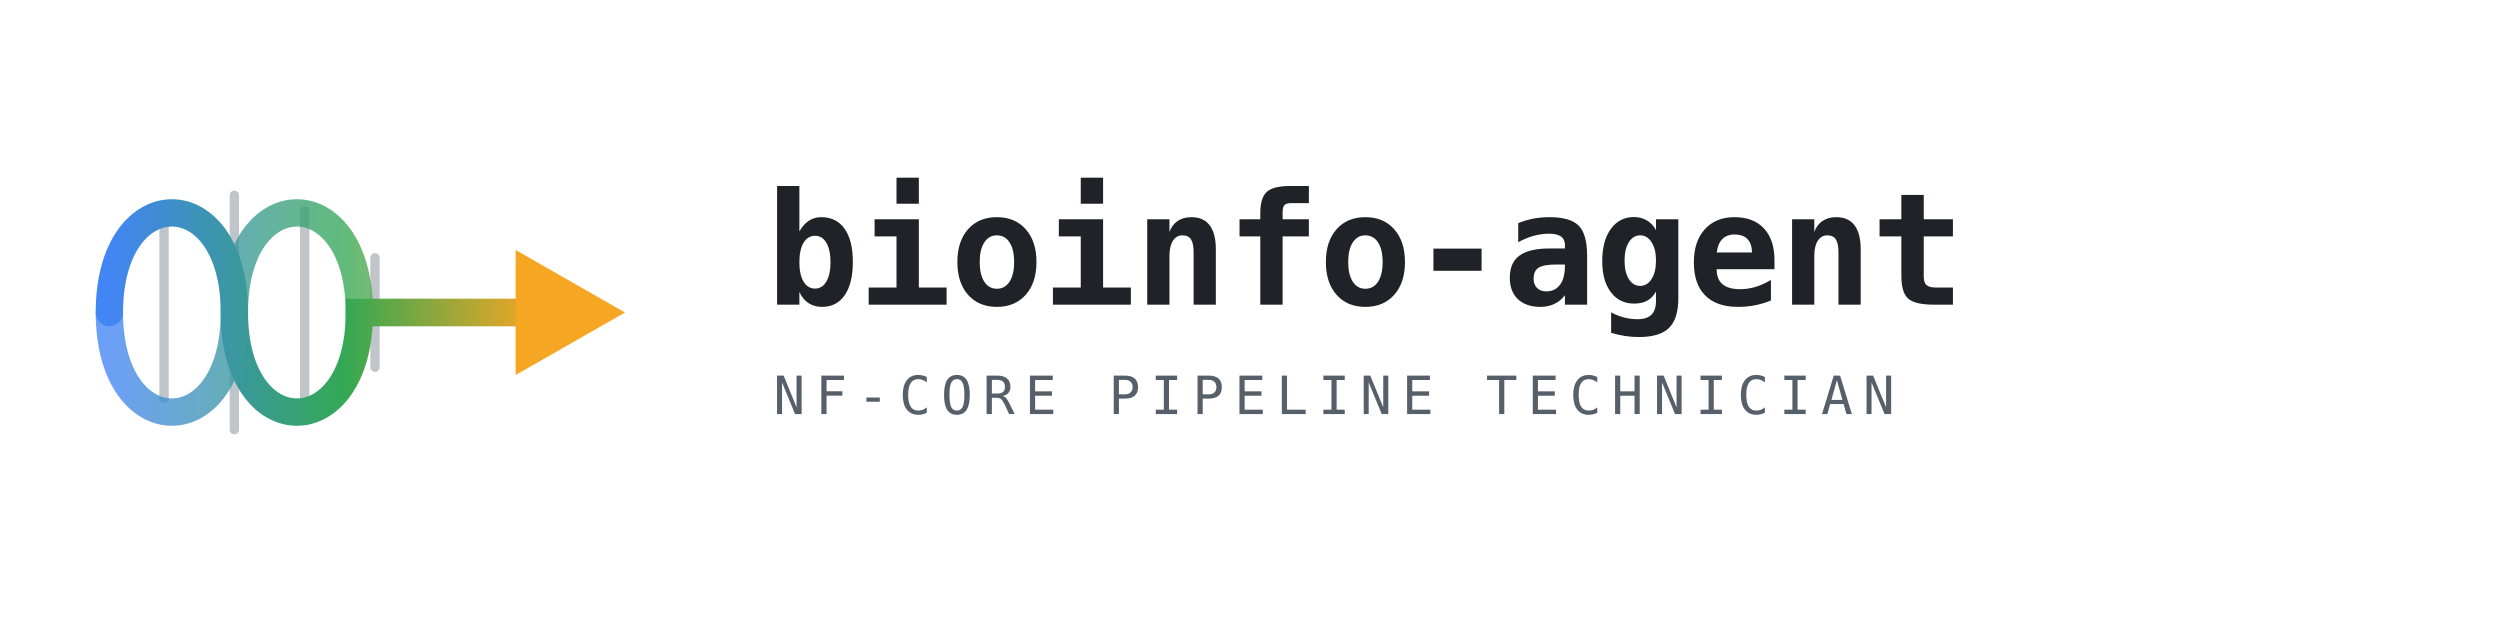
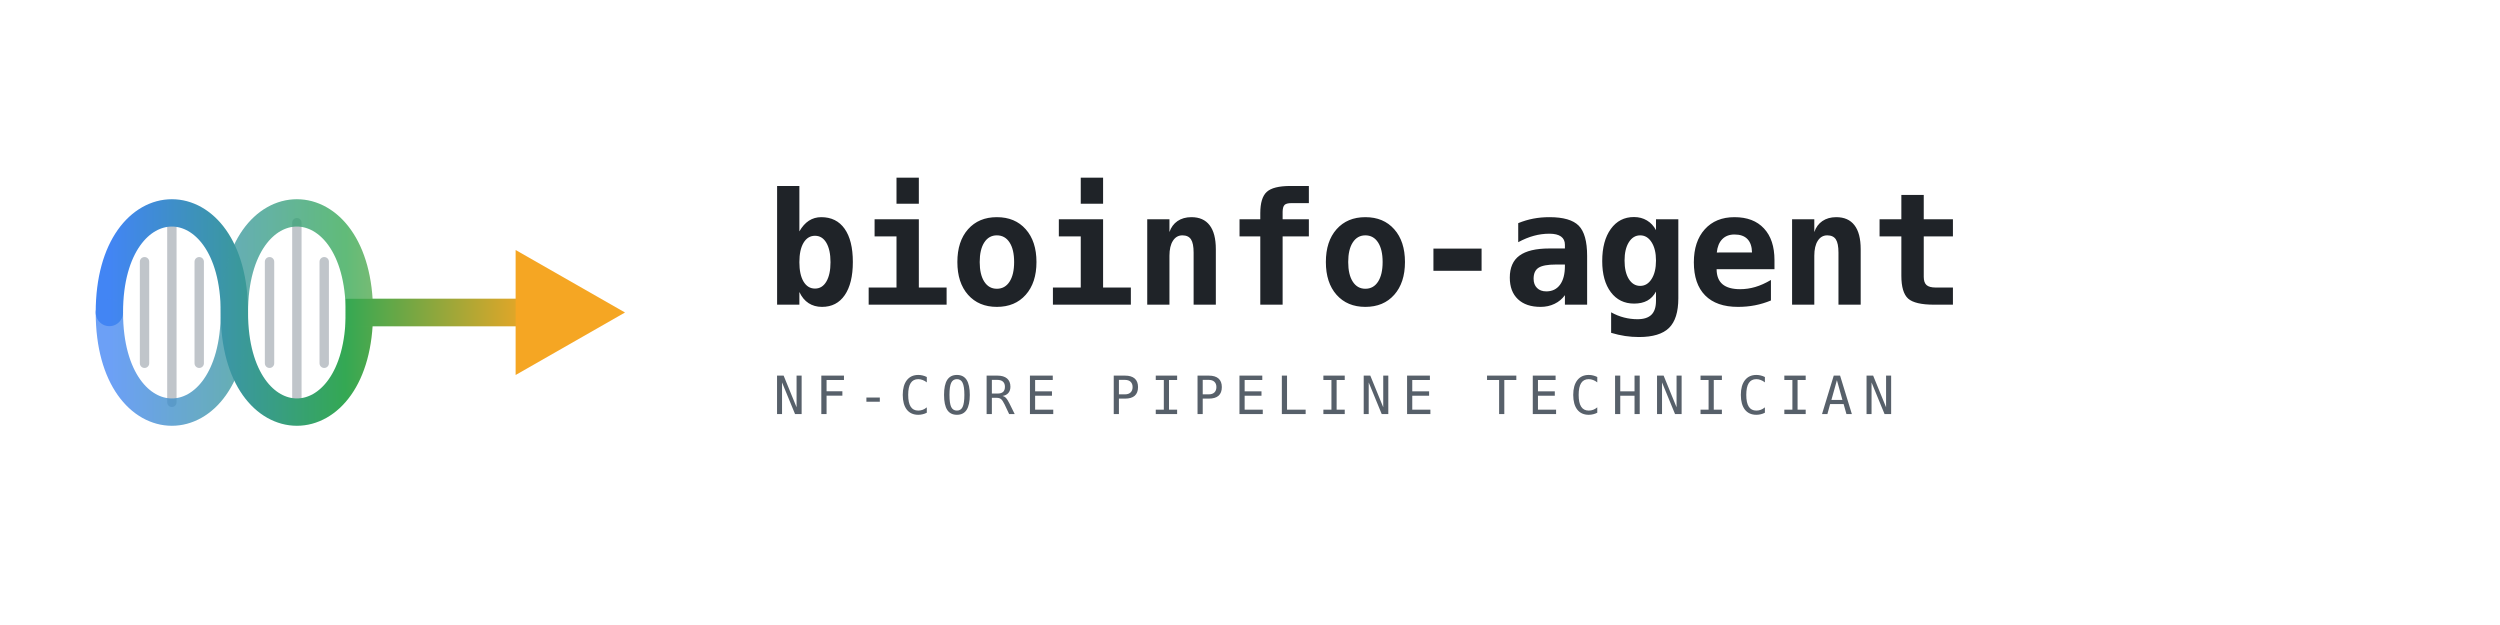
<svg xmlns="http://www.w3.org/2000/svg" viewBox="0 0 640 160" width="640" height="160" role="img" aria-label="bioinfo-agent">
  <defs>
    <linearGradient id="strand" x1="0" y1="0" x2="1" y2="0">
      <stop offset="0%" stop-color="#4285f4" />
      <stop offset="55%" stop-color="#34a853" />
      <stop offset="100%" stop-color="#f5a623" />
    </linearGradient>
    <style>
      .lbl   { font-family: ui-monospace, "SF Mono", "JetBrains Mono", Menlo, Consolas, monospace; }
      .name  { font-size: 40px; font-weight: 700; fill: #1f2328; letter-spacing: -0.5px; }
      .tag   { font-size: 13.5px; fill: #57606a; letter-spacing: 2.6px; }
      .rung  { stroke: #8c959f; stroke-width: 2.4; stroke-linecap: round; opacity: .55; }
      @media (prefers-color-scheme: dark) {
        .name { fill: #e6edf3; }
        .tag  { fill: #8b949e; }
        .rung { stroke: #6e7681; opacity: .7; }
      }
    </style>
  </defs>
  <g transform="translate(20,20)">
    <g class="rung">
-       <line x1="22" y1="38" x2="22" y2="82" />
-       <line x1="40" y1="30" x2="40" y2="90" />
-       <line x1="58" y1="34" x2="58" y2="86" />
-       <line x1="76" y1="46" x2="76" y2="74" />
+       <line x1="17" y1="47" x2="17" y2="73" />
+       <line x1="24" y1="37" x2="24" y2="83" />
+       <line x1="31" y1="47" x2="31" y2="73" />
+       <line x1="49" y1="47" x2="49" y2="73" />
+       <line x1="56" y1="37" x2="56" y2="83" />
+       <line x1="63" y1="47" x2="63" y2="73" />
    </g>
    <path d="M8 60 C 8 26, 40 26, 40 60 C 40 94, 72 94, 72 60 L 118 60" fill="none" stroke="url(#strand)" stroke-width="7" stroke-linecap="round" />
    <path d="M8 60 C 8 94, 40 94, 40 60 C 40 26, 72 26, 72 60 L 118 60" fill="none" stroke="url(#strand)" stroke-width="7" stroke-linecap="round" opacity=".78" />
    <path d="M112 44 L 140 60 L 112 76 Z" fill="#f5a623" />
  </g>
  <g class="lbl" transform="translate(196,0)">
    <text class="name" x="0" y="78">bioinfo-agent</text>
    <text class="tag" x="2" y="106">NF-CORE PIPELINE TECHNICIAN</text>
  </g>
</svg>
